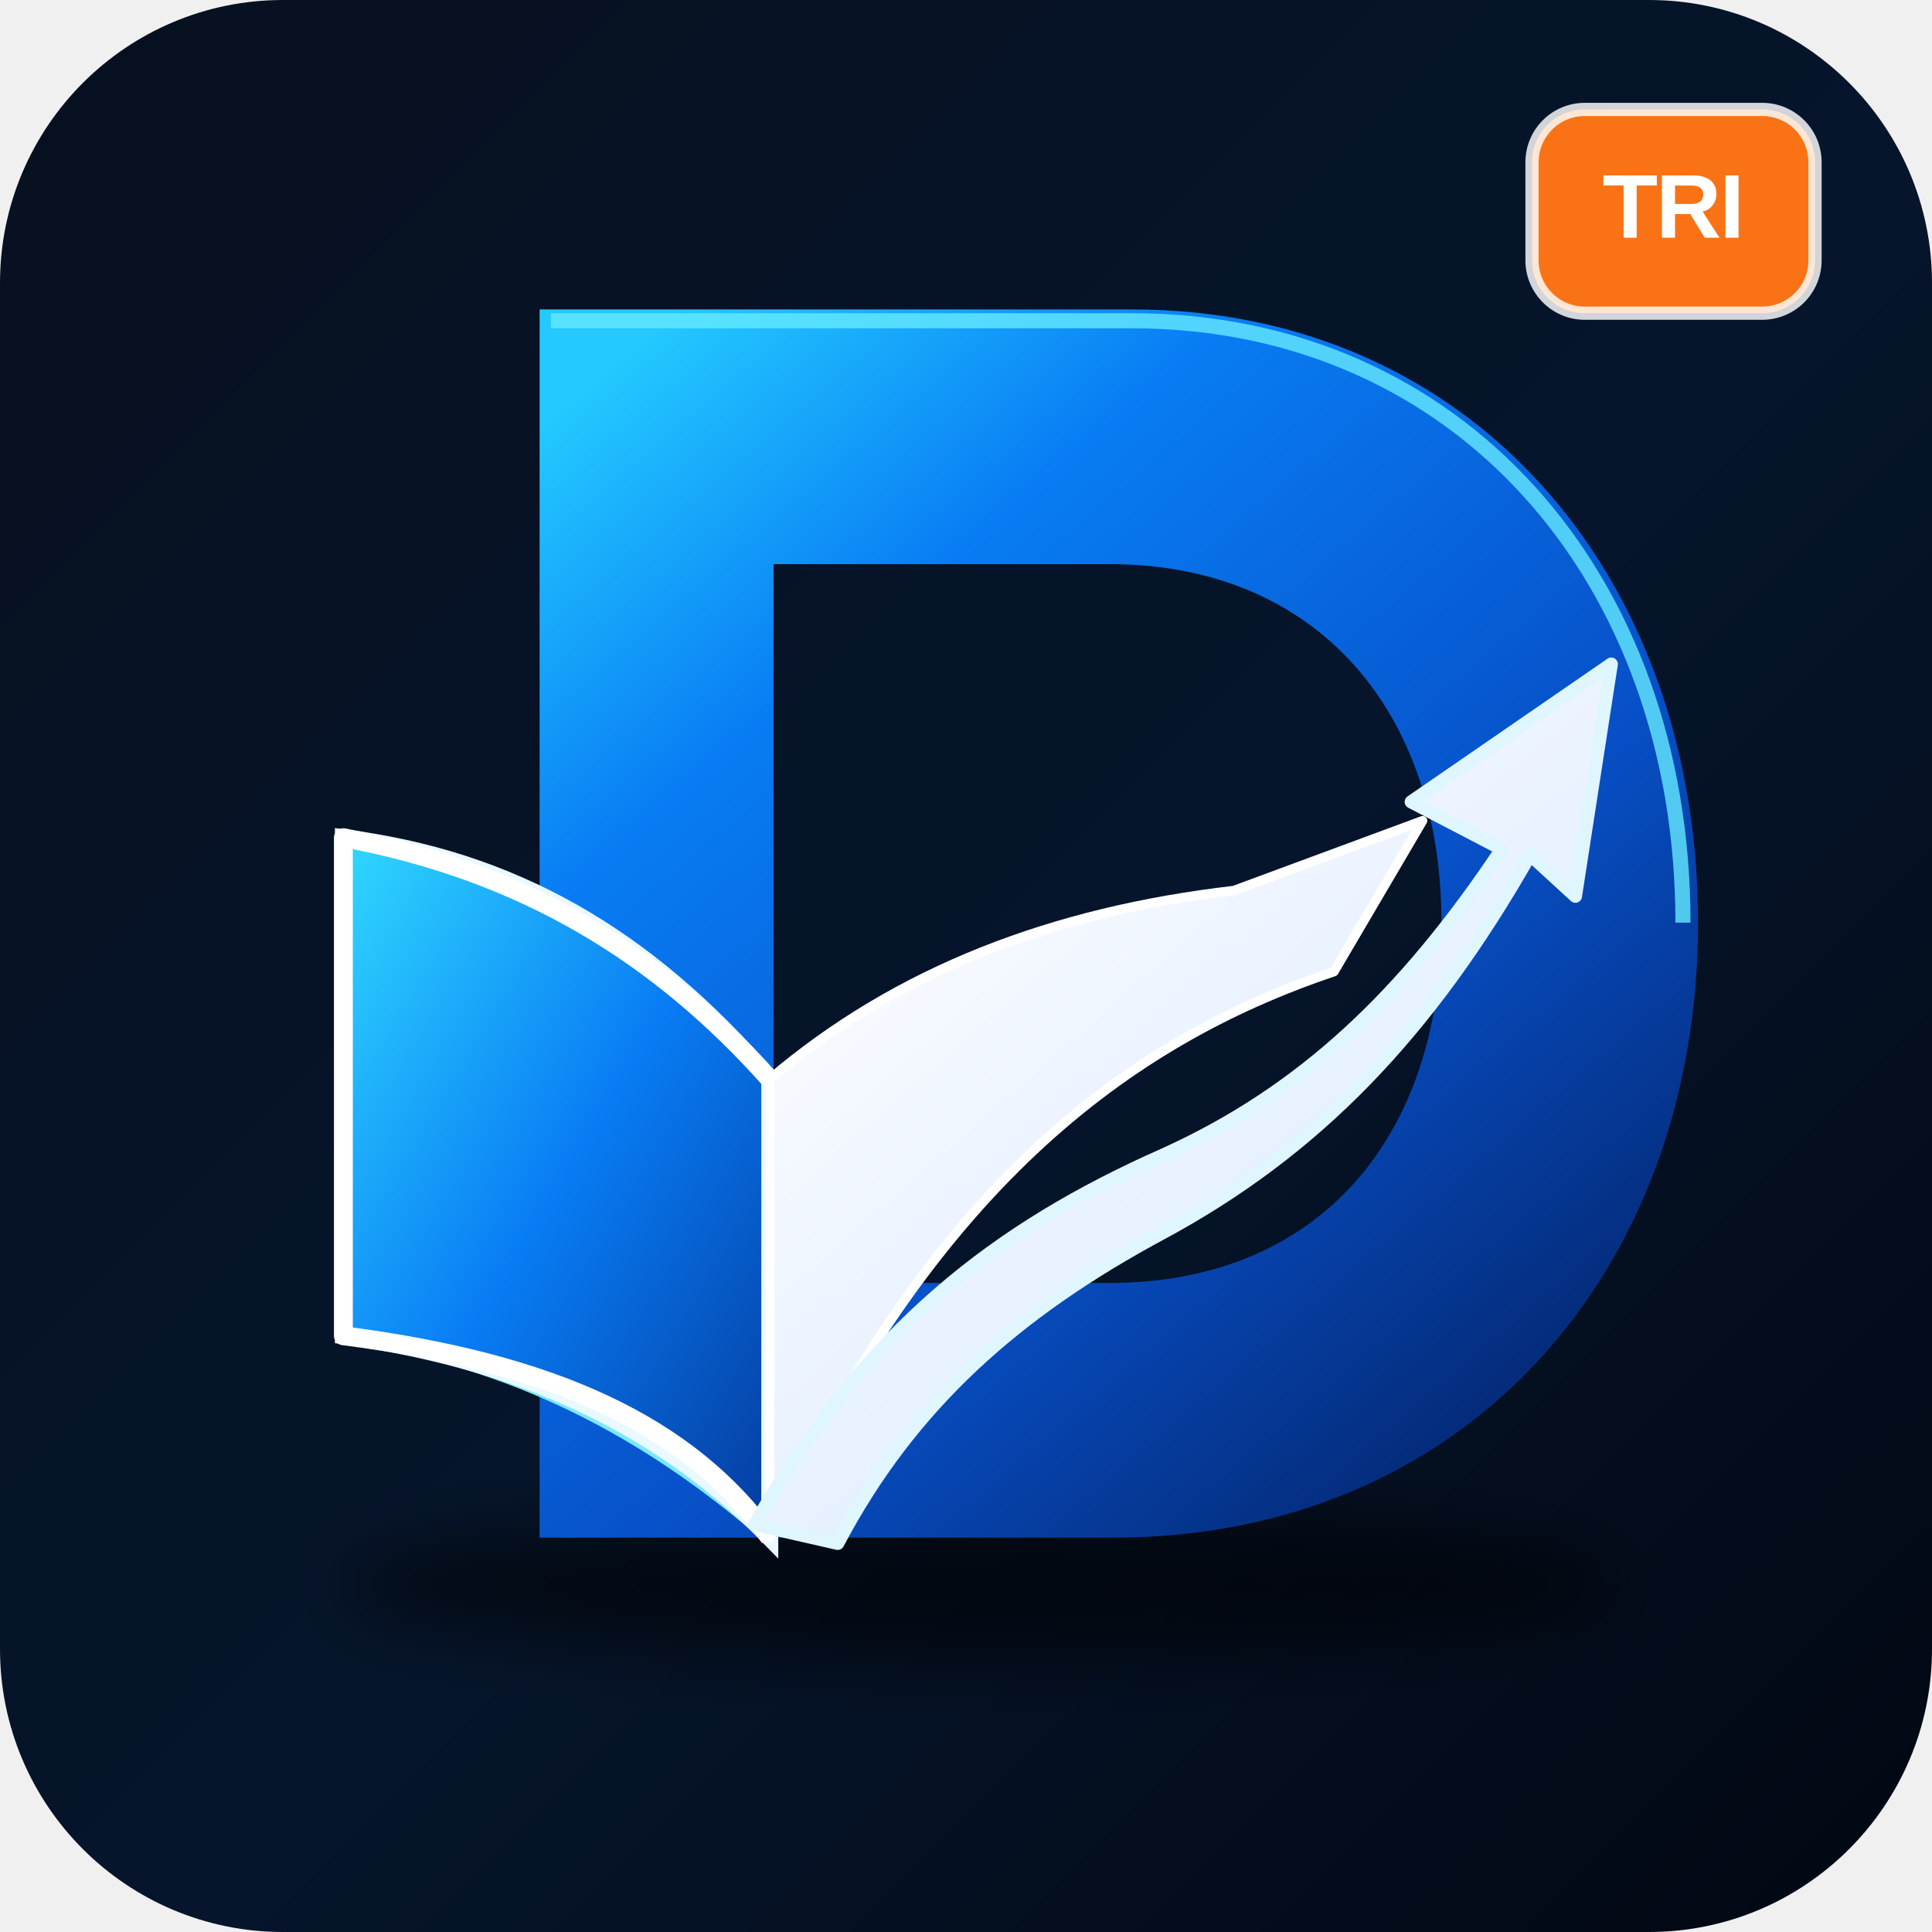
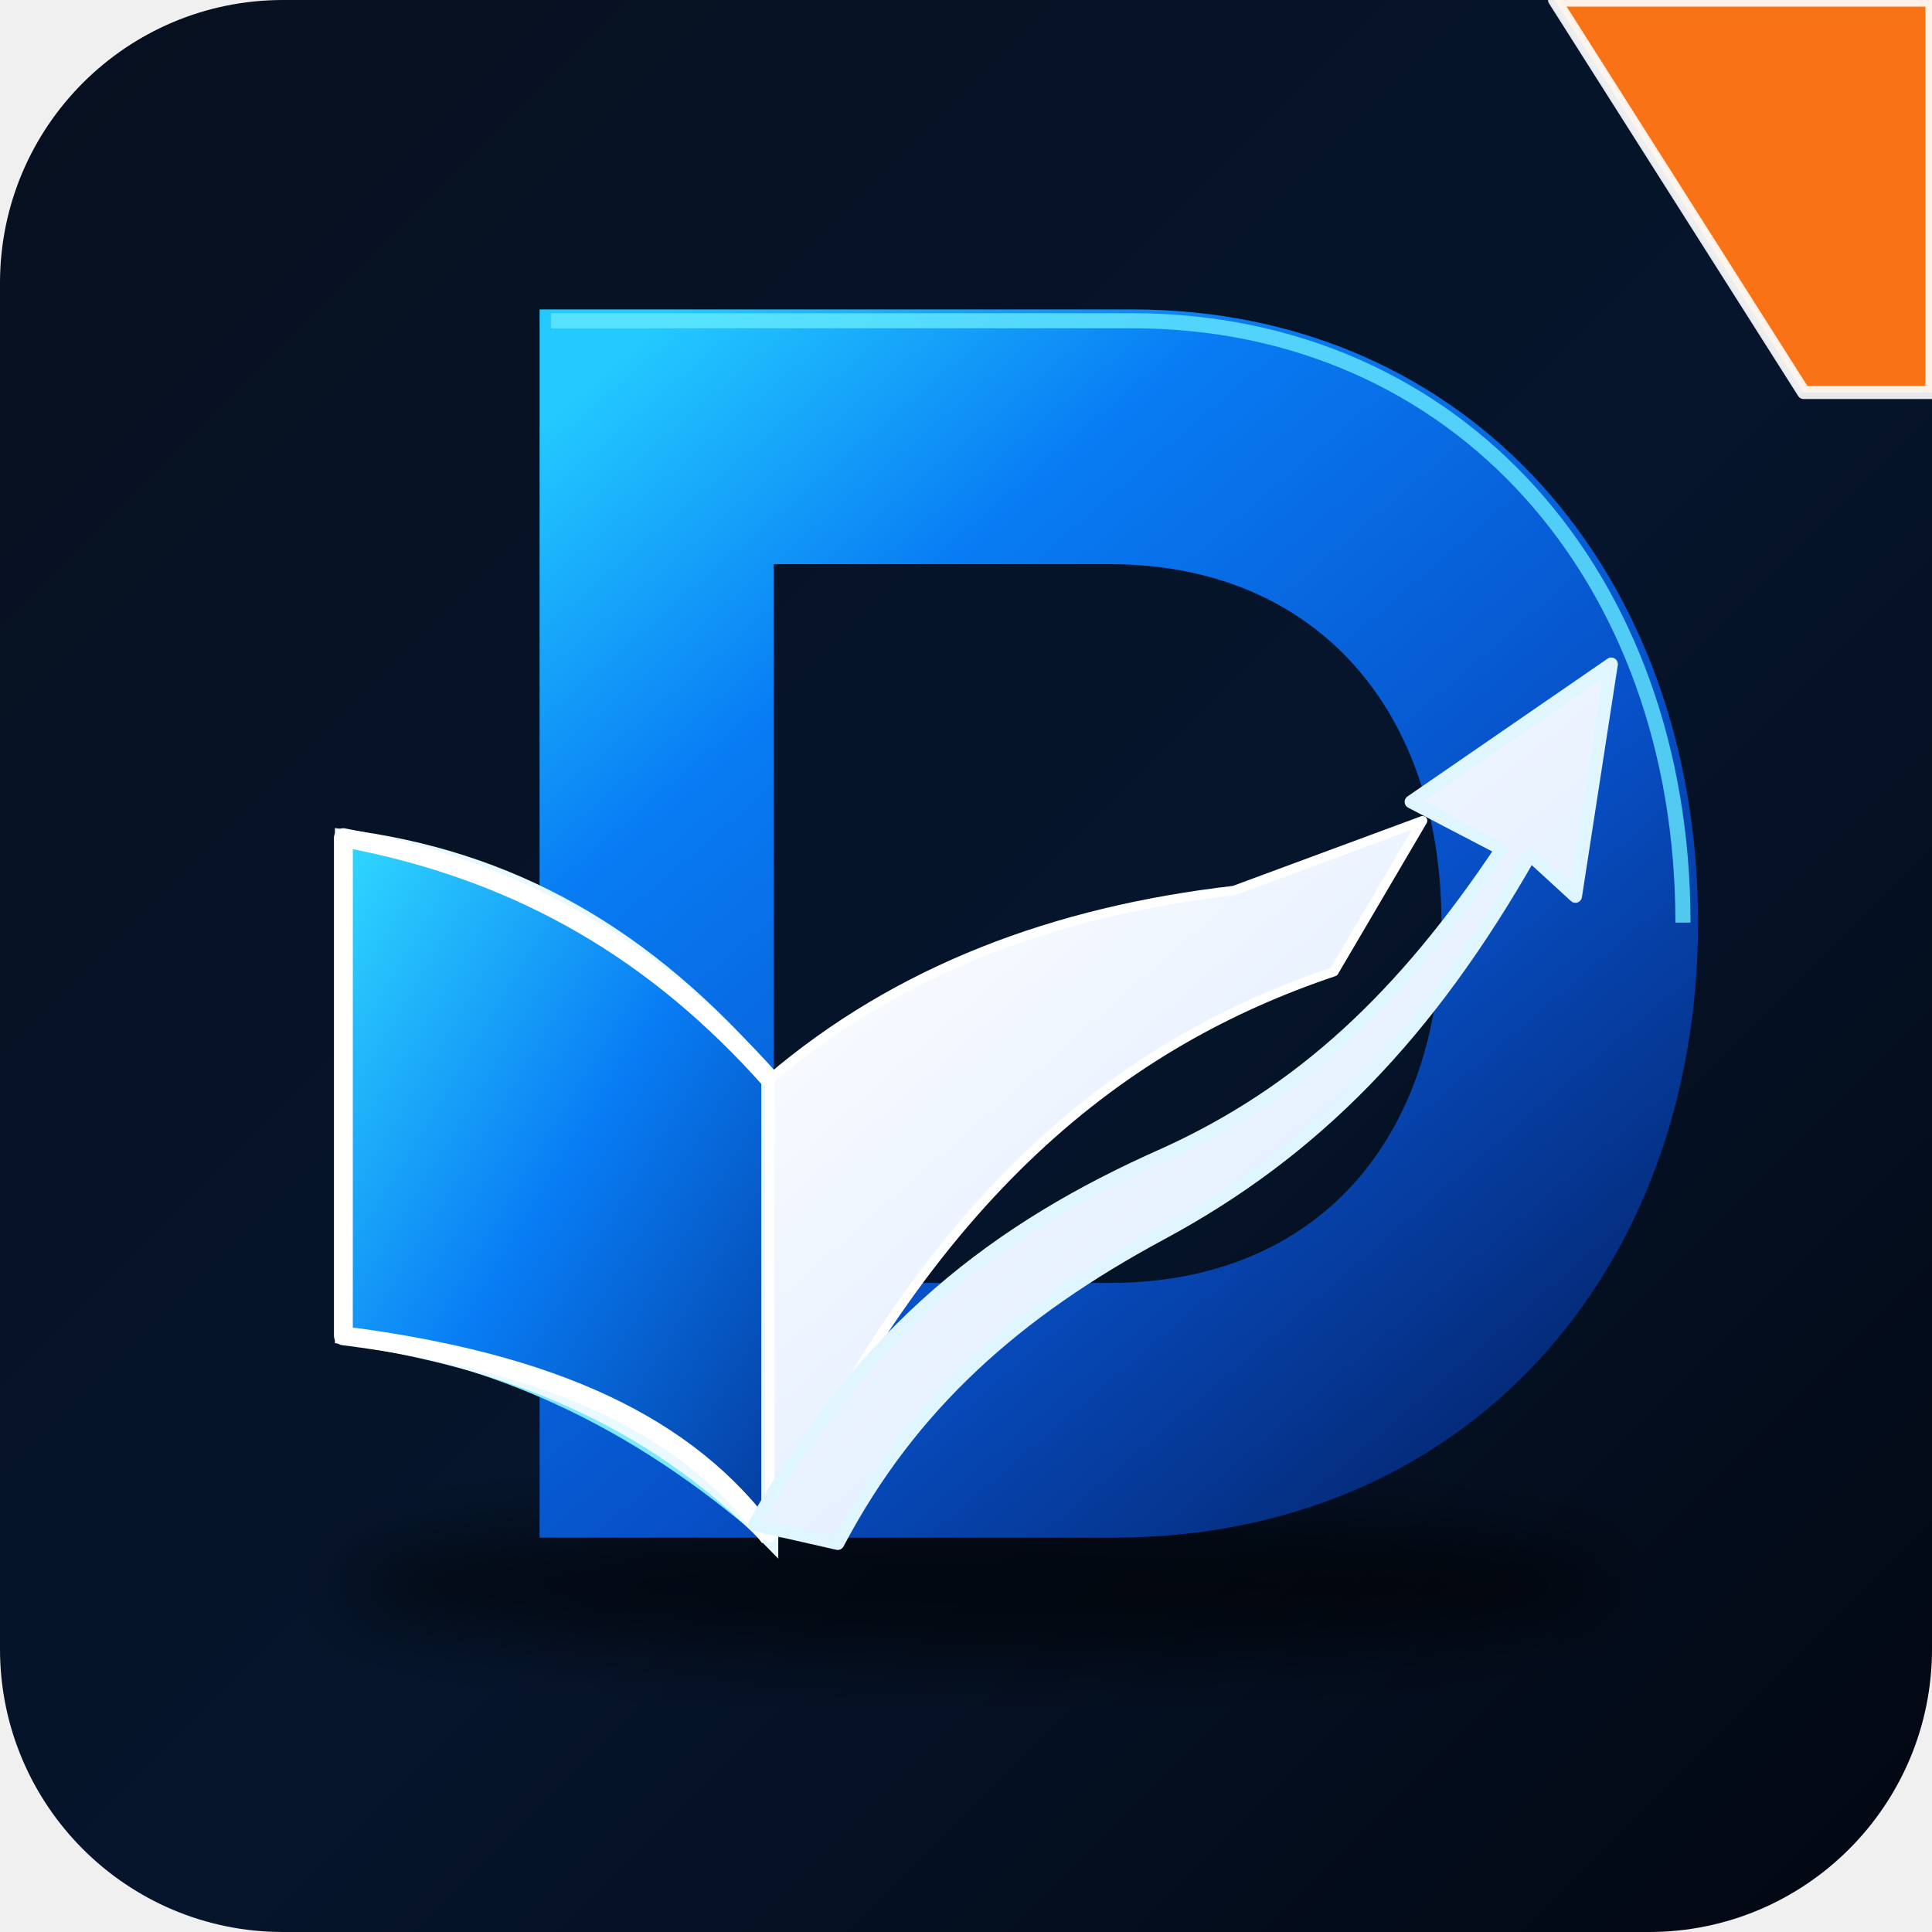
<svg xmlns="http://www.w3.org/2000/svg" width="1024" height="1024" viewBox="0 0 1024 1024" role="img" aria-labelledby="title">
  <defs>
    <linearGradient id="bg" x1="0" y1="0" x2="1" y2="1">
      <stop offset="0" stop-color="#07101f" />
      <stop offset=".55" stop-color="#06152c" />
      <stop offset="1" stop-color="#020711" />
    </linearGradient>
    <linearGradient id="blue" x1=".12" y1="0" x2=".92" y2="1">
      <stop offset="0" stop-color="#23c9ff" />
      <stop offset=".24" stop-color="#087cf4" />
      <stop offset=".6" stop-color="#0750c8" />
      <stop offset="1" stop-color="#041d5c" />
    </linearGradient>
    <linearGradient id="bluePage" x1="0" y1="0" x2="1" y2="1">
      <stop offset="0" stop-color="#30d9ff" />
      <stop offset=".5" stop-color="#087cf4" />
      <stop offset="1" stop-color="#053b9d" />
    </linearGradient>
    <linearGradient id="white" x1="0" y1="0" x2=".8" y2="1">
      <stop offset="0" stop-color="#fff" />
      <stop offset="1" stop-color="#d9e8ff" />
    </linearGradient>
    <filter id="shadow" x="-20%" y="-20%" width="140%" height="150%">
      <feGaussianBlur stdDeviation="18" />
    </filter>
  </defs>
  <rect width="1024" height="1024" rx="150" fill="url(#bg)" />
  <ellipse cx="520" cy="840" rx="340" ry="40" fill="#000" opacity=".55" filter="url(#shadow)" />
  <path d="M286 164 H600 C779 164 900 304 900 489 C900 674 777 815 590 815 H286 Z M410 299 V680 H588 C698 680 764 604 764 489 C764 377 698 299 588 299 Z" fill="url(#blue)" fill-rule="evenodd" />
  <path d="M292 170 H600 C773 170 892 306 892 489" fill="none" stroke="#64eaff" stroke-width="8" opacity=".8" />
  <path d="M182 444 C263 458 338 496 408 572 L408 815 C335 751 261 719 182 708 Z" fill="url(#bluePage)" stroke="#7be8ff" stroke-width="7" />
  <path d="M182 444 C270 455 342 495 408 572 L408 815 C344 749 266 720 182 708 Z" fill="none" stroke="#eaf9ff" stroke-width="9" />
  <path d="M408 572 C476 514 559 483 654 472 L754 435 L707 515 C597 552 493 630 408 815 Z" fill="url(#white)" stroke="#fff" stroke-width="5" stroke-linejoin="round" />
  <path d="M408 815 C365 755 292 722 182 708 L182 444 C279 462 350 507 408 572" fill="none" stroke="#fff" stroke-width="10" stroke-linejoin="round" />
  <path d="M400 808 C459 704 529 651 617 612 C690 579 744 528 796 450 L748 425 L854 352 L835 475 L811 453 C757 548 697 610 615 654 C539 695 483 744 444 818 Z" fill="url(#white)" stroke="#dff6ff" stroke-width="7" stroke-linejoin="round" />
  <g id="product-badge">
-     <rect x="812" y="58" width="150" height="108" rx="28" fill="#F97316" stroke="#ffffff" stroke-opacity=".82" stroke-width="7" />
-     <text x="887" y="126" font-family="Arial,Helvetica,sans-serif" font-size="48" font-weight="900" text-anchor="middle" fill="#FFFFFF" letter-spacing="-1">TRI</text>
+     <path d="M824 0 H1024 V208 H956 Z" fill="#F97316" stroke="#ffffff" stroke-opacity=".9" stroke-width="7" stroke-linejoin="round" />
+     <path d="M824 0 L956 208" fill="none" stroke="#ffffff" stroke-opacity=".24" stroke-width="5" />
  </g>
</svg>
